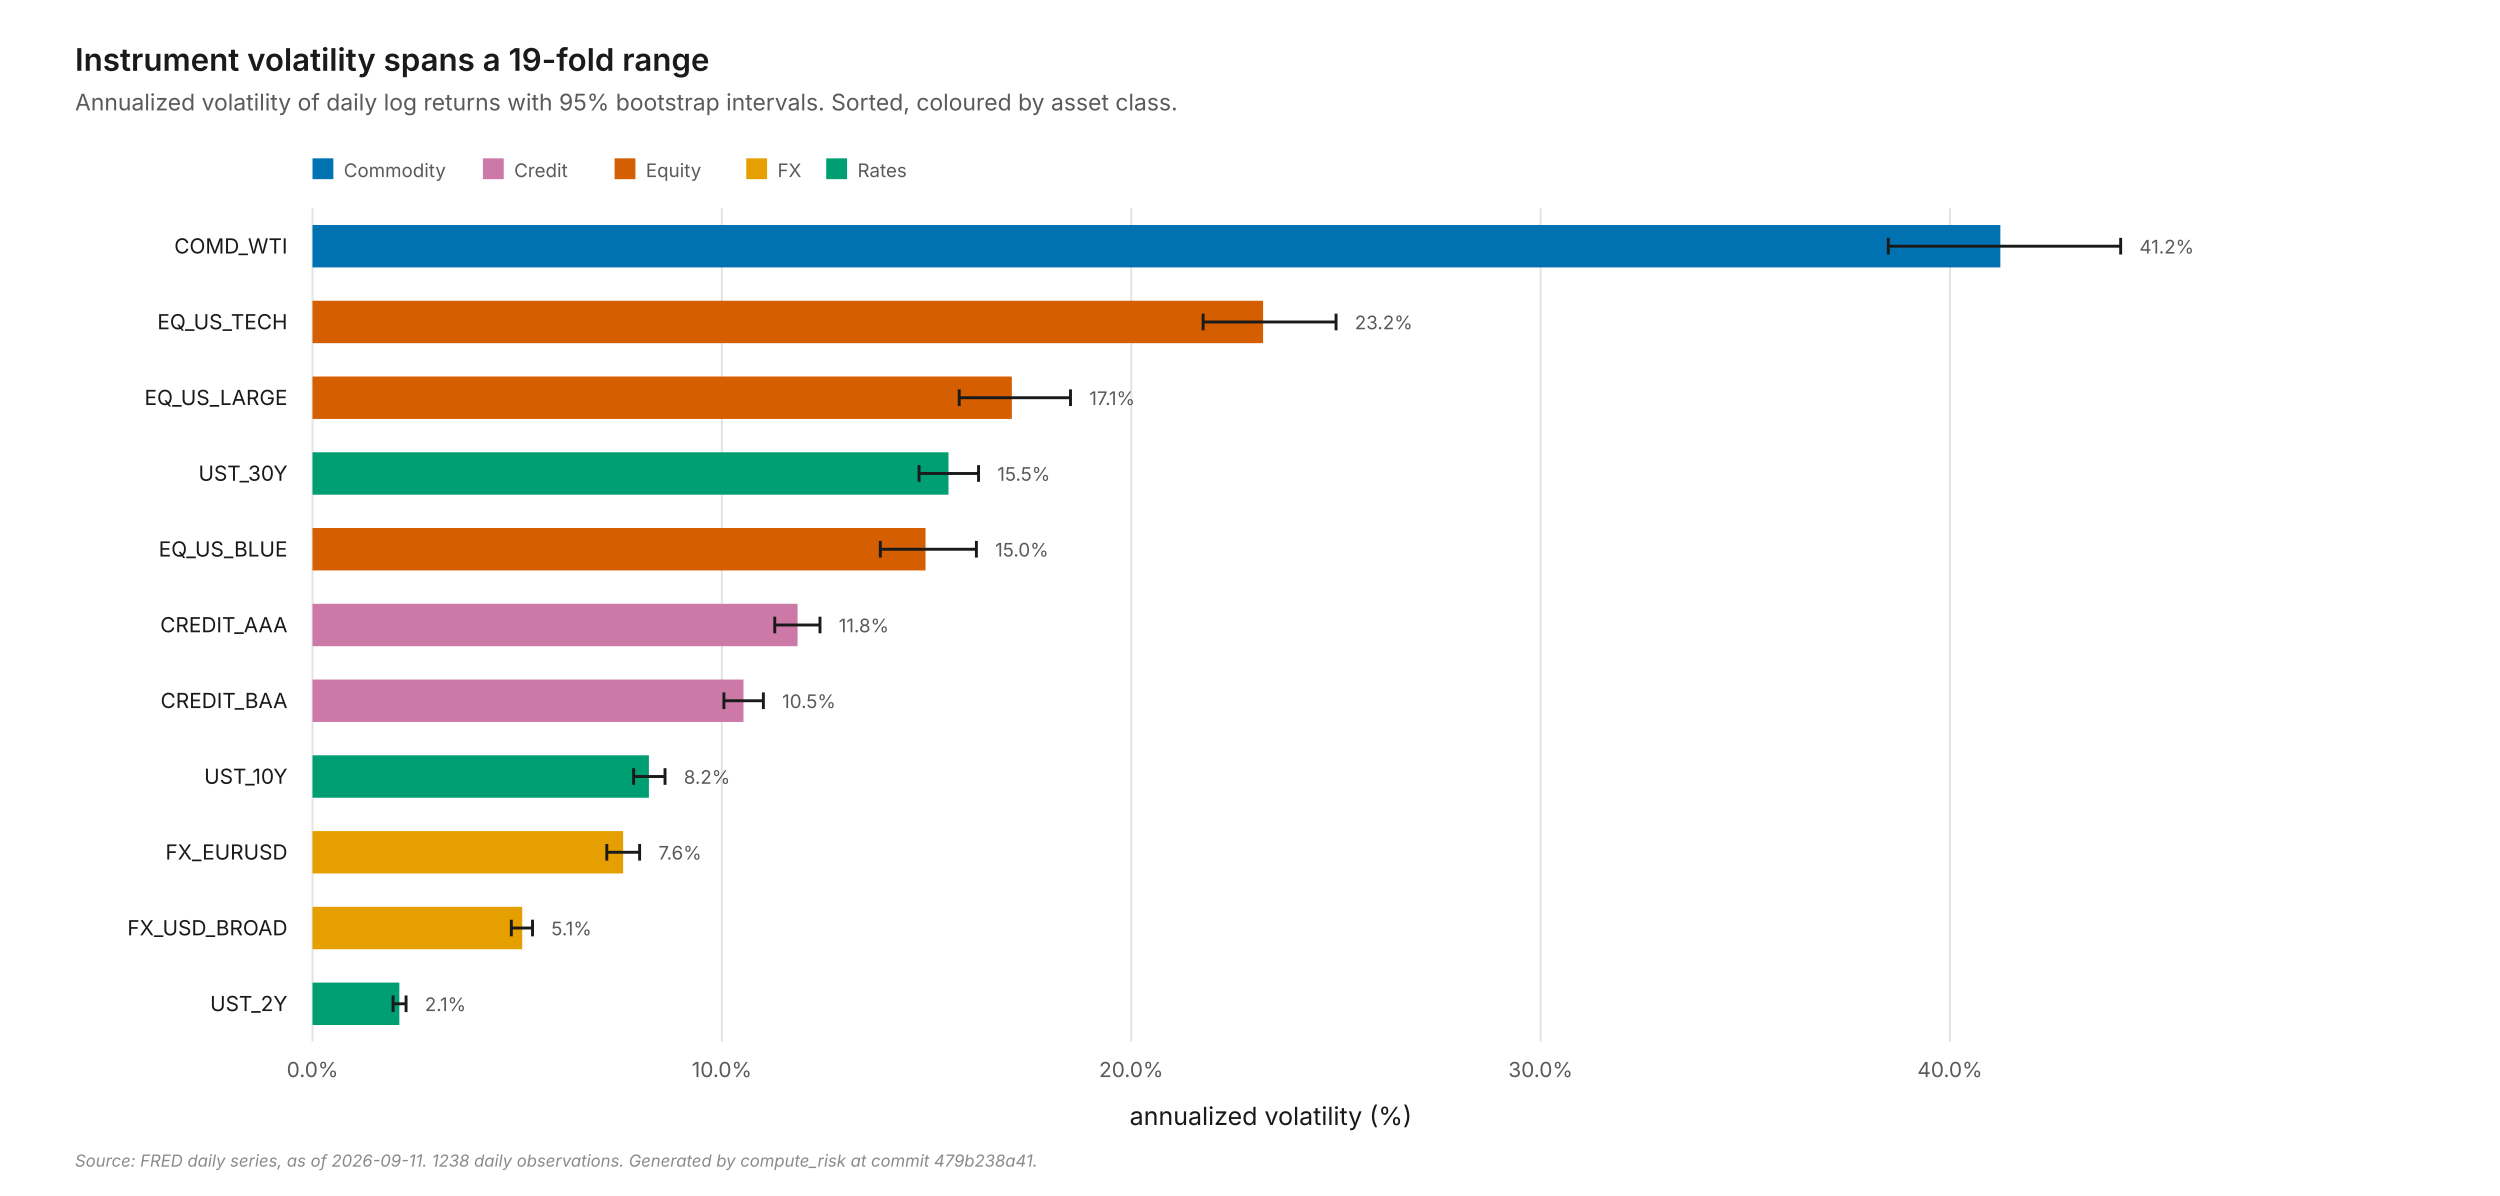
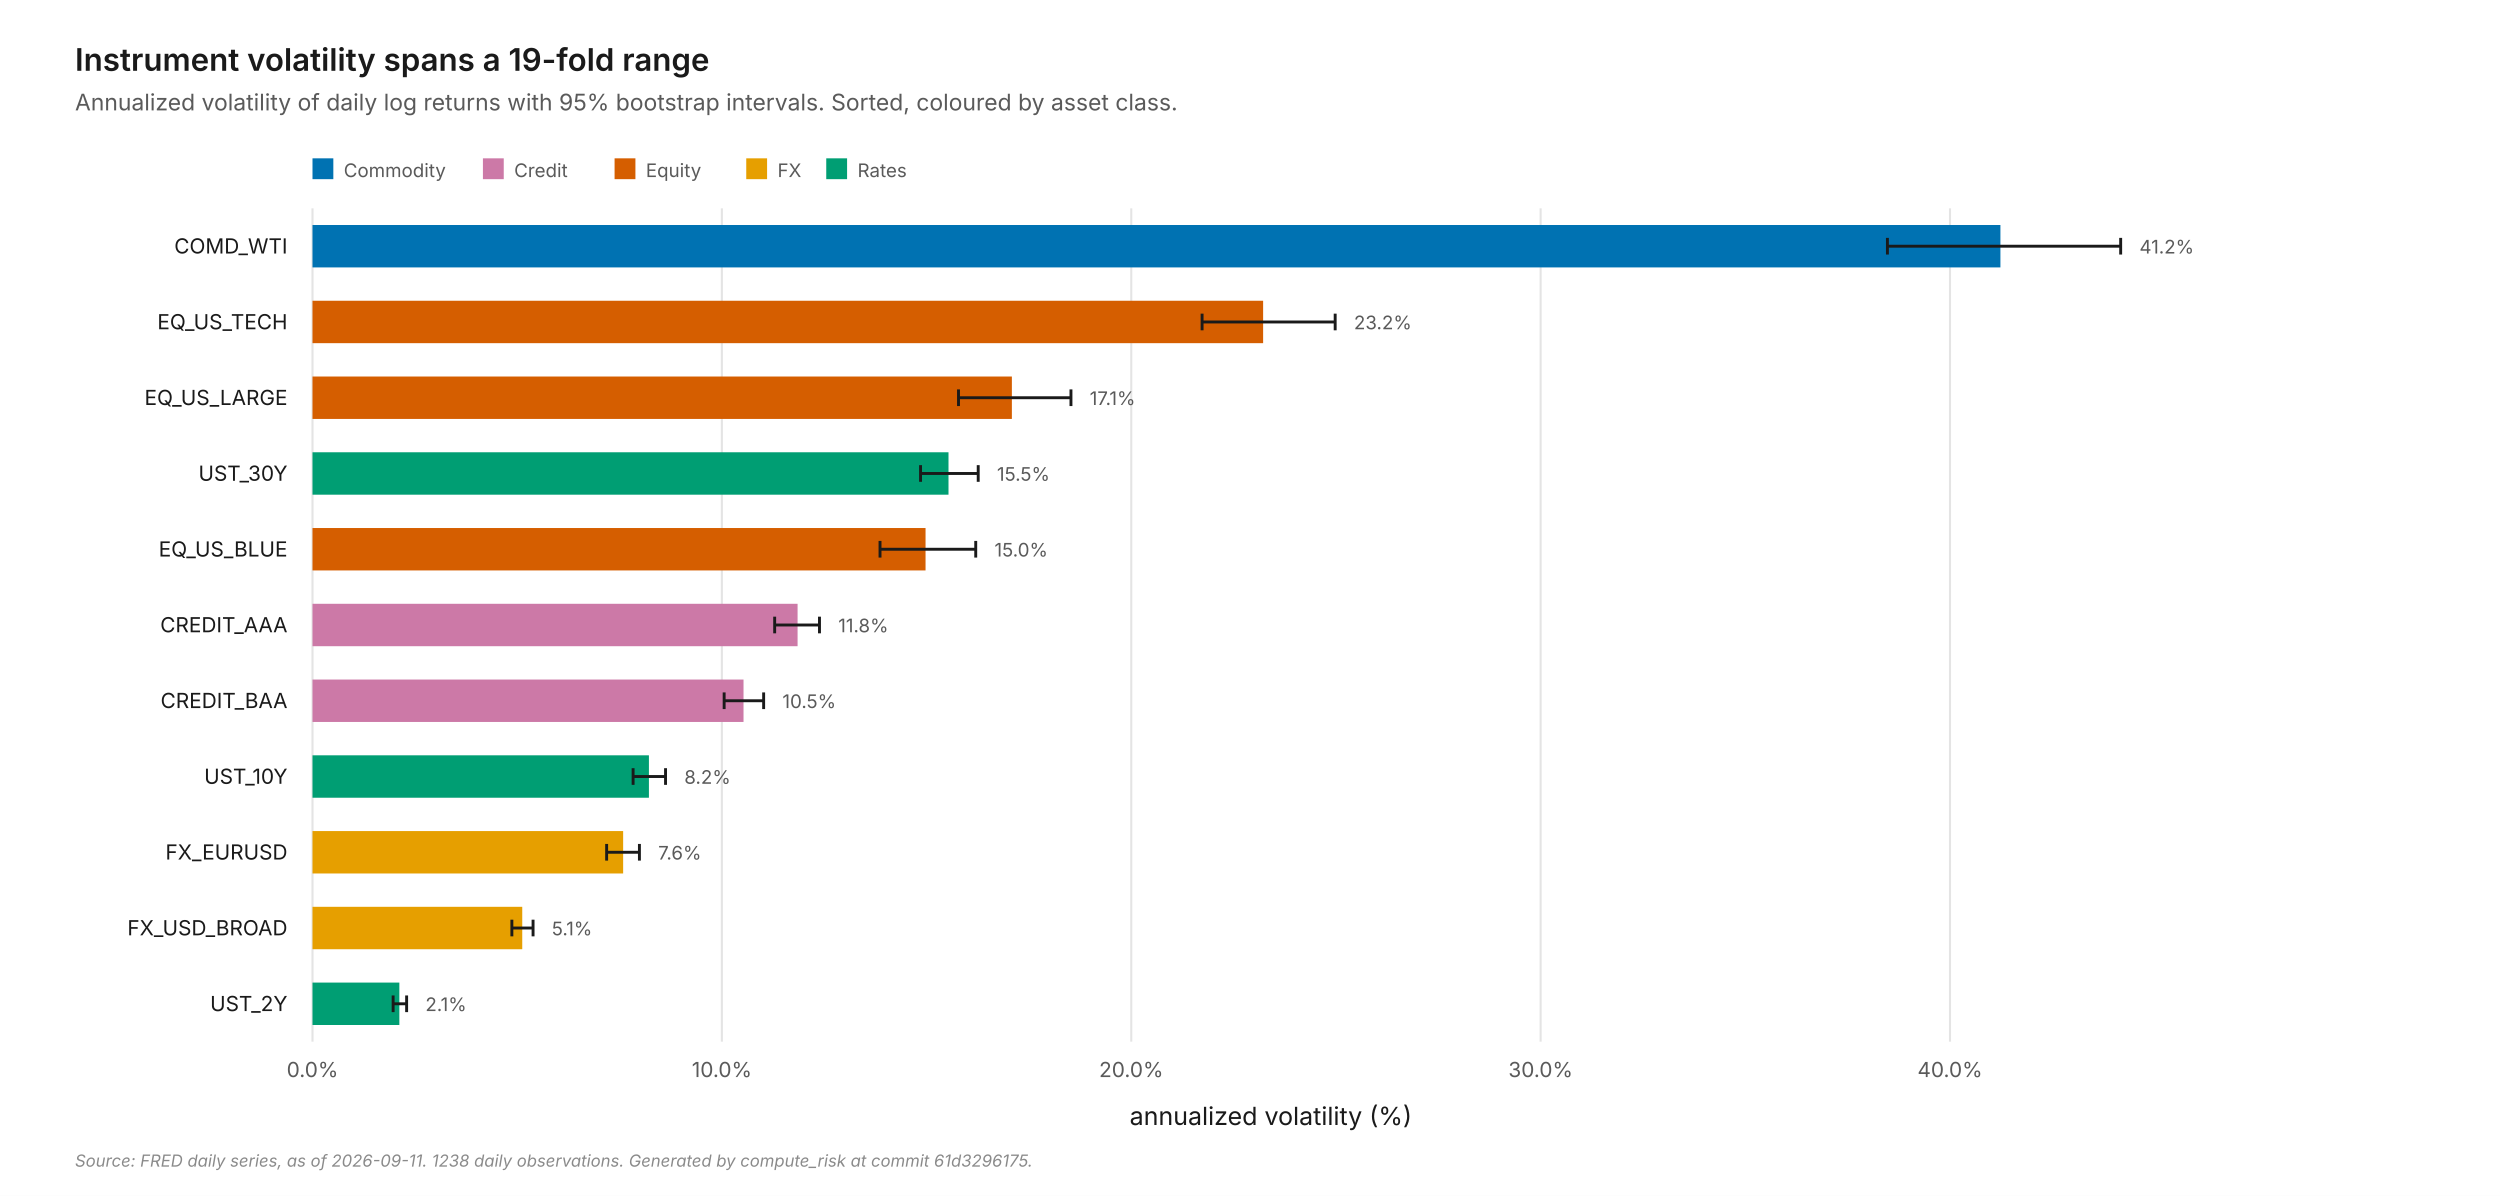
<svg xmlns="http://www.w3.org/2000/svg" width="1200" height="574" viewBox="0 0 1200 574" font-family="Inter, 'Helvetica Neue', Helvetica, Arial, 'Liberation Sans', sans-serif">
  <rect width="1200" height="574" fill="#ffffff" />
  <text x="36" y="34" font-size="15.0" font-weight="600" fill="#1a1a1a">Instrument volatility spans a 19-fold range</text>
  <text x="36" y="53" font-size="11.0" fill="#5a5a5a">Annualized volatility of daily log returns with 95% bootstrap intervals. Sorted, coloured by asset class.</text>
  <line x1="150.00" y1="100.00" x2="150.00" y2="500.00" stroke="#e4e4e4" stroke-width="1.00" />
  <text x="150.00" y="517.00" font-size="10.0" fill="#5a5a5a" text-anchor="middle">0.0%</text>
-   <line x1="346.49" y1="100.00" x2="346.49" y2="500.00" stroke="#e4e4e4" stroke-width="1.00" />
-   <text x="346.49" y="517.00" font-size="10.0" fill="#5a5a5a" text-anchor="middle">10.0%</text>
-   <line x1="542.98" y1="100.00" x2="542.98" y2="500.00" stroke="#e4e4e4" stroke-width="1.00" />
-   <text x="542.98" y="517.00" font-size="10.0" fill="#5a5a5a" text-anchor="middle">20.0%</text>
-   <line x1="739.48" y1="100.00" x2="739.48" y2="500.00" stroke="#e4e4e4" stroke-width="1.00" />
-   <text x="739.48" y="517.00" font-size="10.0" fill="#5a5a5a" text-anchor="middle">30.0%</text>
-   <line x1="935.97" y1="100.00" x2="935.97" y2="500.00" stroke="#e4e4e4" stroke-width="1.00" />
-   <text x="935.97" y="517.00" font-size="10.0" fill="#5a5a5a" text-anchor="middle">40.0%</text>
+   <line x1="346.50" y1="100.00" x2="346.50" y2="500.00" stroke="#e4e4e4" stroke-width="1.00" />
+   <text x="346.50" y="517.00" font-size="10.0" fill="#5a5a5a" text-anchor="middle">10.0%</text>
+   <line x1="543.00" y1="100.00" x2="543.00" y2="500.00" stroke="#e4e4e4" stroke-width="1.00" />
+   <text x="543.00" y="517.00" font-size="10.0" fill="#5a5a5a" text-anchor="middle">20.0%</text>
+   <line x1="739.50" y1="100.00" x2="739.50" y2="500.00" stroke="#e4e4e4" stroke-width="1.00" />
+   <text x="739.50" y="517.00" font-size="10.0" fill="#5a5a5a" text-anchor="middle">30.0%</text>
+   <line x1="936.00" y1="100.00" x2="936.00" y2="500.00" stroke="#e4e4e4" stroke-width="1.00" />
+   <text x="936.00" y="517.00" font-size="10.0" fill="#5a5a5a" text-anchor="middle">40.0%</text>
  <text x="610.00" y="540.00" font-size="12.0" fill="#1a1a1a" text-anchor="middle">annualized volatility (%)</text>
-   <rect x="150.00" y="108.00" width="810.17" height="20.36" fill="#0072b2" />
-   <line x1="906.39" y1="118.18" x2="1017.92" y2="118.18" stroke="#1a1a1a" stroke-width="1.40" />
-   <line x1="906.39" y1="114.18" x2="906.39" y2="122.18" stroke="#1a1a1a" stroke-width="1.40" />
+   <rect x="150.00" y="108.00" width="810.20" height="20.36" fill="#0072b2" />
+   <line x1="905.96" y1="118.18" x2="1017.92" y2="118.18" stroke="#1a1a1a" stroke-width="1.40" />
+   <line x1="905.96" y1="114.18" x2="905.96" y2="122.18" stroke="#1a1a1a" stroke-width="1.40" />
  <line x1="1017.92" y1="114.18" x2="1017.92" y2="122.18" stroke="#1a1a1a" stroke-width="1.40" />
  <text x="138.00" y="121.68" font-size="10.0" fill="#1a1a1a" text-anchor="end">COMD_WTI</text>
  <text x="1026.92" y="121.68" font-size="9.0" fill="#5a5a5a" text-anchor="start">41.2%</text>
-   <rect x="150.00" y="144.36" width="456.28" height="20.36" fill="#d55e00" />
-   <line x1="577.50" y1="154.55" x2="641.31" y2="154.55" stroke="#1a1a1a" stroke-width="1.40" />
-   <line x1="577.50" y1="150.55" x2="577.50" y2="158.55" stroke="#1a1a1a" stroke-width="1.40" />
-   <line x1="641.31" y1="150.55" x2="641.31" y2="158.55" stroke="#1a1a1a" stroke-width="1.40" />
+   <rect x="150.00" y="144.36" width="456.30" height="20.36" fill="#d55e00" />
+   <line x1="577.00" y1="154.55" x2="640.88" y2="154.55" stroke="#1a1a1a" stroke-width="1.40" />
+   <line x1="577.00" y1="150.55" x2="577.00" y2="158.55" stroke="#1a1a1a" stroke-width="1.40" />
+   <line x1="640.88" y1="150.55" x2="640.88" y2="158.55" stroke="#1a1a1a" stroke-width="1.40" />
  <text x="138.00" y="158.05" font-size="10.0" fill="#1a1a1a" text-anchor="end">EQ_US_TECH</text>
-   <text x="650.31" y="158.05" font-size="9.0" fill="#5a5a5a" text-anchor="start">23.2%</text>
-   <rect x="150.00" y="180.73" width="335.69" height="20.36" fill="#d55e00" />
-   <line x1="460.42" y1="190.91" x2="513.84" y2="190.91" stroke="#1a1a1a" stroke-width="1.40" />
-   <line x1="460.42" y1="186.91" x2="460.42" y2="194.91" stroke="#1a1a1a" stroke-width="1.40" />
-   <line x1="513.84" y1="186.91" x2="513.84" y2="194.91" stroke="#1a1a1a" stroke-width="1.40" />
+   <text x="649.88" y="158.05" font-size="9.0" fill="#5a5a5a" text-anchor="start">23.2%</text>
+   <rect x="150.00" y="180.73" width="335.70" height="20.36" fill="#d55e00" />
+   <line x1="460.08" y1="190.91" x2="514.06" y2="190.91" stroke="#1a1a1a" stroke-width="1.40" />
+   <line x1="460.08" y1="186.91" x2="460.08" y2="194.91" stroke="#1a1a1a" stroke-width="1.40" />
+   <line x1="514.06" y1="186.91" x2="514.06" y2="194.91" stroke="#1a1a1a" stroke-width="1.40" />
  <text x="138.00" y="194.41" font-size="10.0" fill="#1a1a1a" text-anchor="end">EQ_US_LARGE</text>
-   <text x="522.84" y="194.41" font-size="9.0" fill="#5a5a5a" text-anchor="start">17.1%</text>
-   <rect x="150.00" y="217.09" width="305.27" height="20.36" fill="#009e73" />
-   <line x1="441.15" y1="227.27" x2="469.70" y2="227.27" stroke="#1a1a1a" stroke-width="1.40" />
-   <line x1="441.15" y1="223.27" x2="441.15" y2="231.27" stroke="#1a1a1a" stroke-width="1.40" />
-   <line x1="469.70" y1="223.27" x2="469.70" y2="231.27" stroke="#1a1a1a" stroke-width="1.40" />
+   <text x="523.06" y="194.41" font-size="9.0" fill="#5a5a5a" text-anchor="start">17.1%</text>
+   <rect x="150.00" y="217.09" width="305.28" height="20.36" fill="#009e73" />
+   <line x1="441.87" y1="227.27" x2="469.54" y2="227.27" stroke="#1a1a1a" stroke-width="1.40" />
+   <line x1="441.87" y1="223.27" x2="441.87" y2="231.27" stroke="#1a1a1a" stroke-width="1.40" />
+   <line x1="469.54" y1="223.27" x2="469.54" y2="231.27" stroke="#1a1a1a" stroke-width="1.40" />
  <text x="138.00" y="230.77" font-size="10.0" fill="#1a1a1a" text-anchor="end">UST_30Y</text>
-   <text x="478.70" y="230.77" font-size="9.0" fill="#5a5a5a" text-anchor="start">15.5%</text>
-   <rect x="150.00" y="253.45" width="294.25" height="20.36" fill="#d55e00" />
-   <line x1="422.55" y1="263.64" x2="468.67" y2="263.64" stroke="#1a1a1a" stroke-width="1.40" />
-   <line x1="422.55" y1="259.64" x2="422.55" y2="267.64" stroke="#1a1a1a" stroke-width="1.40" />
-   <line x1="468.67" y1="259.64" x2="468.67" y2="267.64" stroke="#1a1a1a" stroke-width="1.40" />
+   <text x="478.54" y="230.77" font-size="9.0" fill="#5a5a5a" text-anchor="start">15.5%</text>
+   <rect x="150.00" y="253.45" width="294.26" height="20.36" fill="#d55e00" />
+   <line x1="422.41" y1="263.64" x2="468.35" y2="263.64" stroke="#1a1a1a" stroke-width="1.40" />
+   <line x1="422.41" y1="259.64" x2="422.41" y2="267.64" stroke="#1a1a1a" stroke-width="1.40" />
+   <line x1="468.35" y1="259.64" x2="468.35" y2="267.64" stroke="#1a1a1a" stroke-width="1.40" />
  <text x="138.00" y="267.14" font-size="10.0" fill="#1a1a1a" text-anchor="end">EQ_US_BLUE</text>
-   <text x="477.67" y="267.14" font-size="9.0" fill="#5a5a5a" text-anchor="start">15.0%</text>
-   <rect x="150.00" y="289.82" width="232.83" height="20.36" fill="#cc79a7" />
-   <line x1="371.89" y1="300.00" x2="393.59" y2="300.00" stroke="#1a1a1a" stroke-width="1.40" />
-   <line x1="371.89" y1="296.00" x2="371.89" y2="304.00" stroke="#1a1a1a" stroke-width="1.40" />
-   <line x1="393.59" y1="296.00" x2="393.59" y2="304.00" stroke="#1a1a1a" stroke-width="1.40" />
+   <text x="477.35" y="267.14" font-size="9.0" fill="#5a5a5a" text-anchor="start">15.0%</text>
+   <rect x="150.00" y="289.82" width="232.84" height="20.36" fill="#cc79a7" />
+   <line x1="371.84" y1="300.00" x2="393.35" y2="300.00" stroke="#1a1a1a" stroke-width="1.40" />
+   <line x1="371.84" y1="296.00" x2="371.84" y2="304.00" stroke="#1a1a1a" stroke-width="1.40" />
+   <line x1="393.35" y1="296.00" x2="393.35" y2="304.00" stroke="#1a1a1a" stroke-width="1.40" />
  <text x="138.00" y="303.50" font-size="10.0" fill="#1a1a1a" text-anchor="end">CREDIT_AAA</text>
-   <text x="402.59" y="303.50" font-size="9.0" fill="#5a5a5a" text-anchor="start">11.8%</text>
-   <rect x="150.00" y="326.18" width="206.88" height="20.36" fill="#cc79a7" />
-   <line x1="347.47" y1="336.36" x2="366.42" y2="336.36" stroke="#1a1a1a" stroke-width="1.40" />
-   <line x1="347.47" y1="332.36" x2="347.47" y2="340.36" stroke="#1a1a1a" stroke-width="1.40" />
-   <line x1="366.42" y1="332.36" x2="366.42" y2="340.36" stroke="#1a1a1a" stroke-width="1.40" />
+   <text x="402.35" y="303.50" font-size="9.0" fill="#5a5a5a" text-anchor="start">11.8%</text>
+   <rect x="150.00" y="326.18" width="206.89" height="20.36" fill="#cc79a7" />
+   <line x1="347.59" y1="336.36" x2="366.55" y2="336.36" stroke="#1a1a1a" stroke-width="1.40" />
+   <line x1="347.59" y1="332.36" x2="347.59" y2="340.36" stroke="#1a1a1a" stroke-width="1.40" />
+   <line x1="366.55" y1="332.36" x2="366.55" y2="340.36" stroke="#1a1a1a" stroke-width="1.40" />
  <text x="138.00" y="339.86" font-size="10.0" fill="#1a1a1a" text-anchor="end">CREDIT_BAA</text>
-   <text x="375.42" y="339.86" font-size="9.0" fill="#5a5a5a" text-anchor="start">10.5%</text>
-   <rect x="150.00" y="362.55" width="161.47" height="20.36" fill="#009e73" />
-   <line x1="304.15" y1="372.73" x2="319.21" y2="372.73" stroke="#1a1a1a" stroke-width="1.40" />
-   <line x1="304.15" y1="368.73" x2="304.15" y2="376.73" stroke="#1a1a1a" stroke-width="1.40" />
-   <line x1="319.21" y1="368.73" x2="319.21" y2="376.73" stroke="#1a1a1a" stroke-width="1.40" />
+   <text x="375.55" y="339.86" font-size="9.0" fill="#5a5a5a" text-anchor="start">10.5%</text>
+   <rect x="150.00" y="362.55" width="161.48" height="20.36" fill="#009e73" />
+   <line x1="303.89" y1="372.73" x2="319.46" y2="372.73" stroke="#1a1a1a" stroke-width="1.40" />
+   <line x1="303.89" y1="368.73" x2="303.89" y2="376.73" stroke="#1a1a1a" stroke-width="1.40" />
+   <line x1="319.46" y1="368.73" x2="319.46" y2="376.73" stroke="#1a1a1a" stroke-width="1.40" />
  <text x="138.00" y="376.23" font-size="10.0" fill="#1a1a1a" text-anchor="end">UST_10Y</text>
-   <text x="328.21" y="376.23" font-size="9.0" fill="#5a5a5a" text-anchor="start">8.2%</text>
-   <rect x="150.00" y="398.91" width="149.10" height="20.36" fill="#e69f00" />
-   <line x1="291.28" y1="409.09" x2="307.02" y2="409.09" stroke="#1a1a1a" stroke-width="1.40" />
-   <line x1="291.28" y1="405.09" x2="291.28" y2="413.09" stroke="#1a1a1a" stroke-width="1.40" />
-   <line x1="307.02" y1="405.09" x2="307.02" y2="413.09" stroke="#1a1a1a" stroke-width="1.40" />
+   <text x="328.46" y="376.23" font-size="9.0" fill="#5a5a5a" text-anchor="start">8.2%</text>
+   <rect x="150.00" y="398.91" width="149.11" height="20.36" fill="#e69f00" />
+   <line x1="291.19" y1="409.09" x2="306.92" y2="409.09" stroke="#1a1a1a" stroke-width="1.40" />
+   <line x1="291.19" y1="405.09" x2="291.19" y2="413.09" stroke="#1a1a1a" stroke-width="1.40" />
+   <line x1="306.92" y1="405.09" x2="306.92" y2="413.09" stroke="#1a1a1a" stroke-width="1.40" />
  <text x="138.00" y="412.59" font-size="10.0" fill="#1a1a1a" text-anchor="end">FX_EURUSD</text>
-   <text x="316.02" y="412.59" font-size="9.0" fill="#5a5a5a" text-anchor="start">7.6%</text>
-   <rect x="150.00" y="435.27" width="100.67" height="20.36" fill="#e69f00" />
-   <line x1="245.44" y1="445.45" x2="255.61" y2="445.45" stroke="#1a1a1a" stroke-width="1.40" />
-   <line x1="245.44" y1="441.45" x2="245.44" y2="449.45" stroke="#1a1a1a" stroke-width="1.40" />
-   <line x1="255.61" y1="441.45" x2="255.61" y2="449.45" stroke="#1a1a1a" stroke-width="1.40" />
+   <text x="315.92" y="412.59" font-size="9.0" fill="#5a5a5a" text-anchor="start">7.6%</text>
+   <rect x="150.00" y="435.27" width="100.68" height="20.36" fill="#e69f00" />
+   <line x1="245.70" y1="445.45" x2="255.87" y2="445.45" stroke="#1a1a1a" stroke-width="1.40" />
+   <line x1="245.70" y1="441.45" x2="245.70" y2="449.45" stroke="#1a1a1a" stroke-width="1.40" />
+   <line x1="255.87" y1="441.45" x2="255.87" y2="449.45" stroke="#1a1a1a" stroke-width="1.40" />
  <text x="138.00" y="448.95" font-size="10.0" fill="#1a1a1a" text-anchor="end">FX_USD_BROAD</text>
-   <text x="264.61" y="448.95" font-size="9.0" fill="#5a5a5a" text-anchor="start">5.1%</text>
+   <text x="264.87" y="448.95" font-size="9.0" fill="#5a5a5a" text-anchor="start">5.1%</text>
  <rect x="150.00" y="471.64" width="41.69" height="20.36" fill="#009e73" />
-   <line x1="188.67" y1="481.82" x2="194.91" y2="481.82" stroke="#1a1a1a" stroke-width="1.40" />
-   <line x1="188.67" y1="477.82" x2="188.67" y2="485.82" stroke="#1a1a1a" stroke-width="1.40" />
-   <line x1="194.91" y1="477.82" x2="194.91" y2="485.82" stroke="#1a1a1a" stroke-width="1.40" />
+   <line x1="188.70" y1="481.82" x2="195.18" y2="481.82" stroke="#1a1a1a" stroke-width="1.40" />
+   <line x1="188.70" y1="477.82" x2="188.70" y2="485.82" stroke="#1a1a1a" stroke-width="1.40" />
+   <line x1="195.18" y1="477.82" x2="195.18" y2="485.82" stroke="#1a1a1a" stroke-width="1.40" />
  <text x="138.00" y="485.32" font-size="10.0" fill="#1a1a1a" text-anchor="end">UST_2Y</text>
-   <text x="203.91" y="485.32" font-size="9.0" fill="#5a5a5a" text-anchor="start">2.1%</text>
+   <text x="204.18" y="485.32" font-size="9.0" fill="#5a5a5a" text-anchor="start">2.1%</text>
  <rect x="150.00" y="76.00" width="10.00" height="10.00" fill="#0072b2" />
  <text x="165.00" y="85.00" font-size="9.0" fill="#5a5a5a" text-anchor="start">Commodity</text>
  <rect x="231.80" y="76.00" width="10.00" height="10.00" fill="#cc79a7" />
  <text x="246.80" y="85.00" font-size="9.0" fill="#5a5a5a" text-anchor="start">Credit</text>
  <rect x="295.00" y="76.00" width="10.00" height="10.00" fill="#d55e00" />
  <text x="310.00" y="85.00" font-size="9.0" fill="#5a5a5a" text-anchor="start">Equity</text>
  <rect x="358.20" y="76.00" width="10.00" height="10.00" fill="#e69f00" />
  <text x="373.20" y="85.00" font-size="9.0" fill="#5a5a5a" text-anchor="start">FX</text>
  <rect x="396.60" y="76.00" width="10.00" height="10.00" fill="#009e73" />
  <text x="411.60" y="85.00" font-size="9.0" fill="#5a5a5a" text-anchor="start">Rates</text>
-   <text x="36" y="560" font-size="8.0" font-style="italic" fill="#8a8a8a">Source: FRED daily series, as of 2026-09-11. 1238 daily observations. Generated by compute_risk at commit 479b238a41.</text>
+   <text x="36" y="560" font-size="8.0" font-style="italic" fill="#8a8a8a">Source: FRED daily series, as of 2026-09-11. 1238 daily observations. Generated by compute_risk at commit 61d3296175.</text>
</svg>
